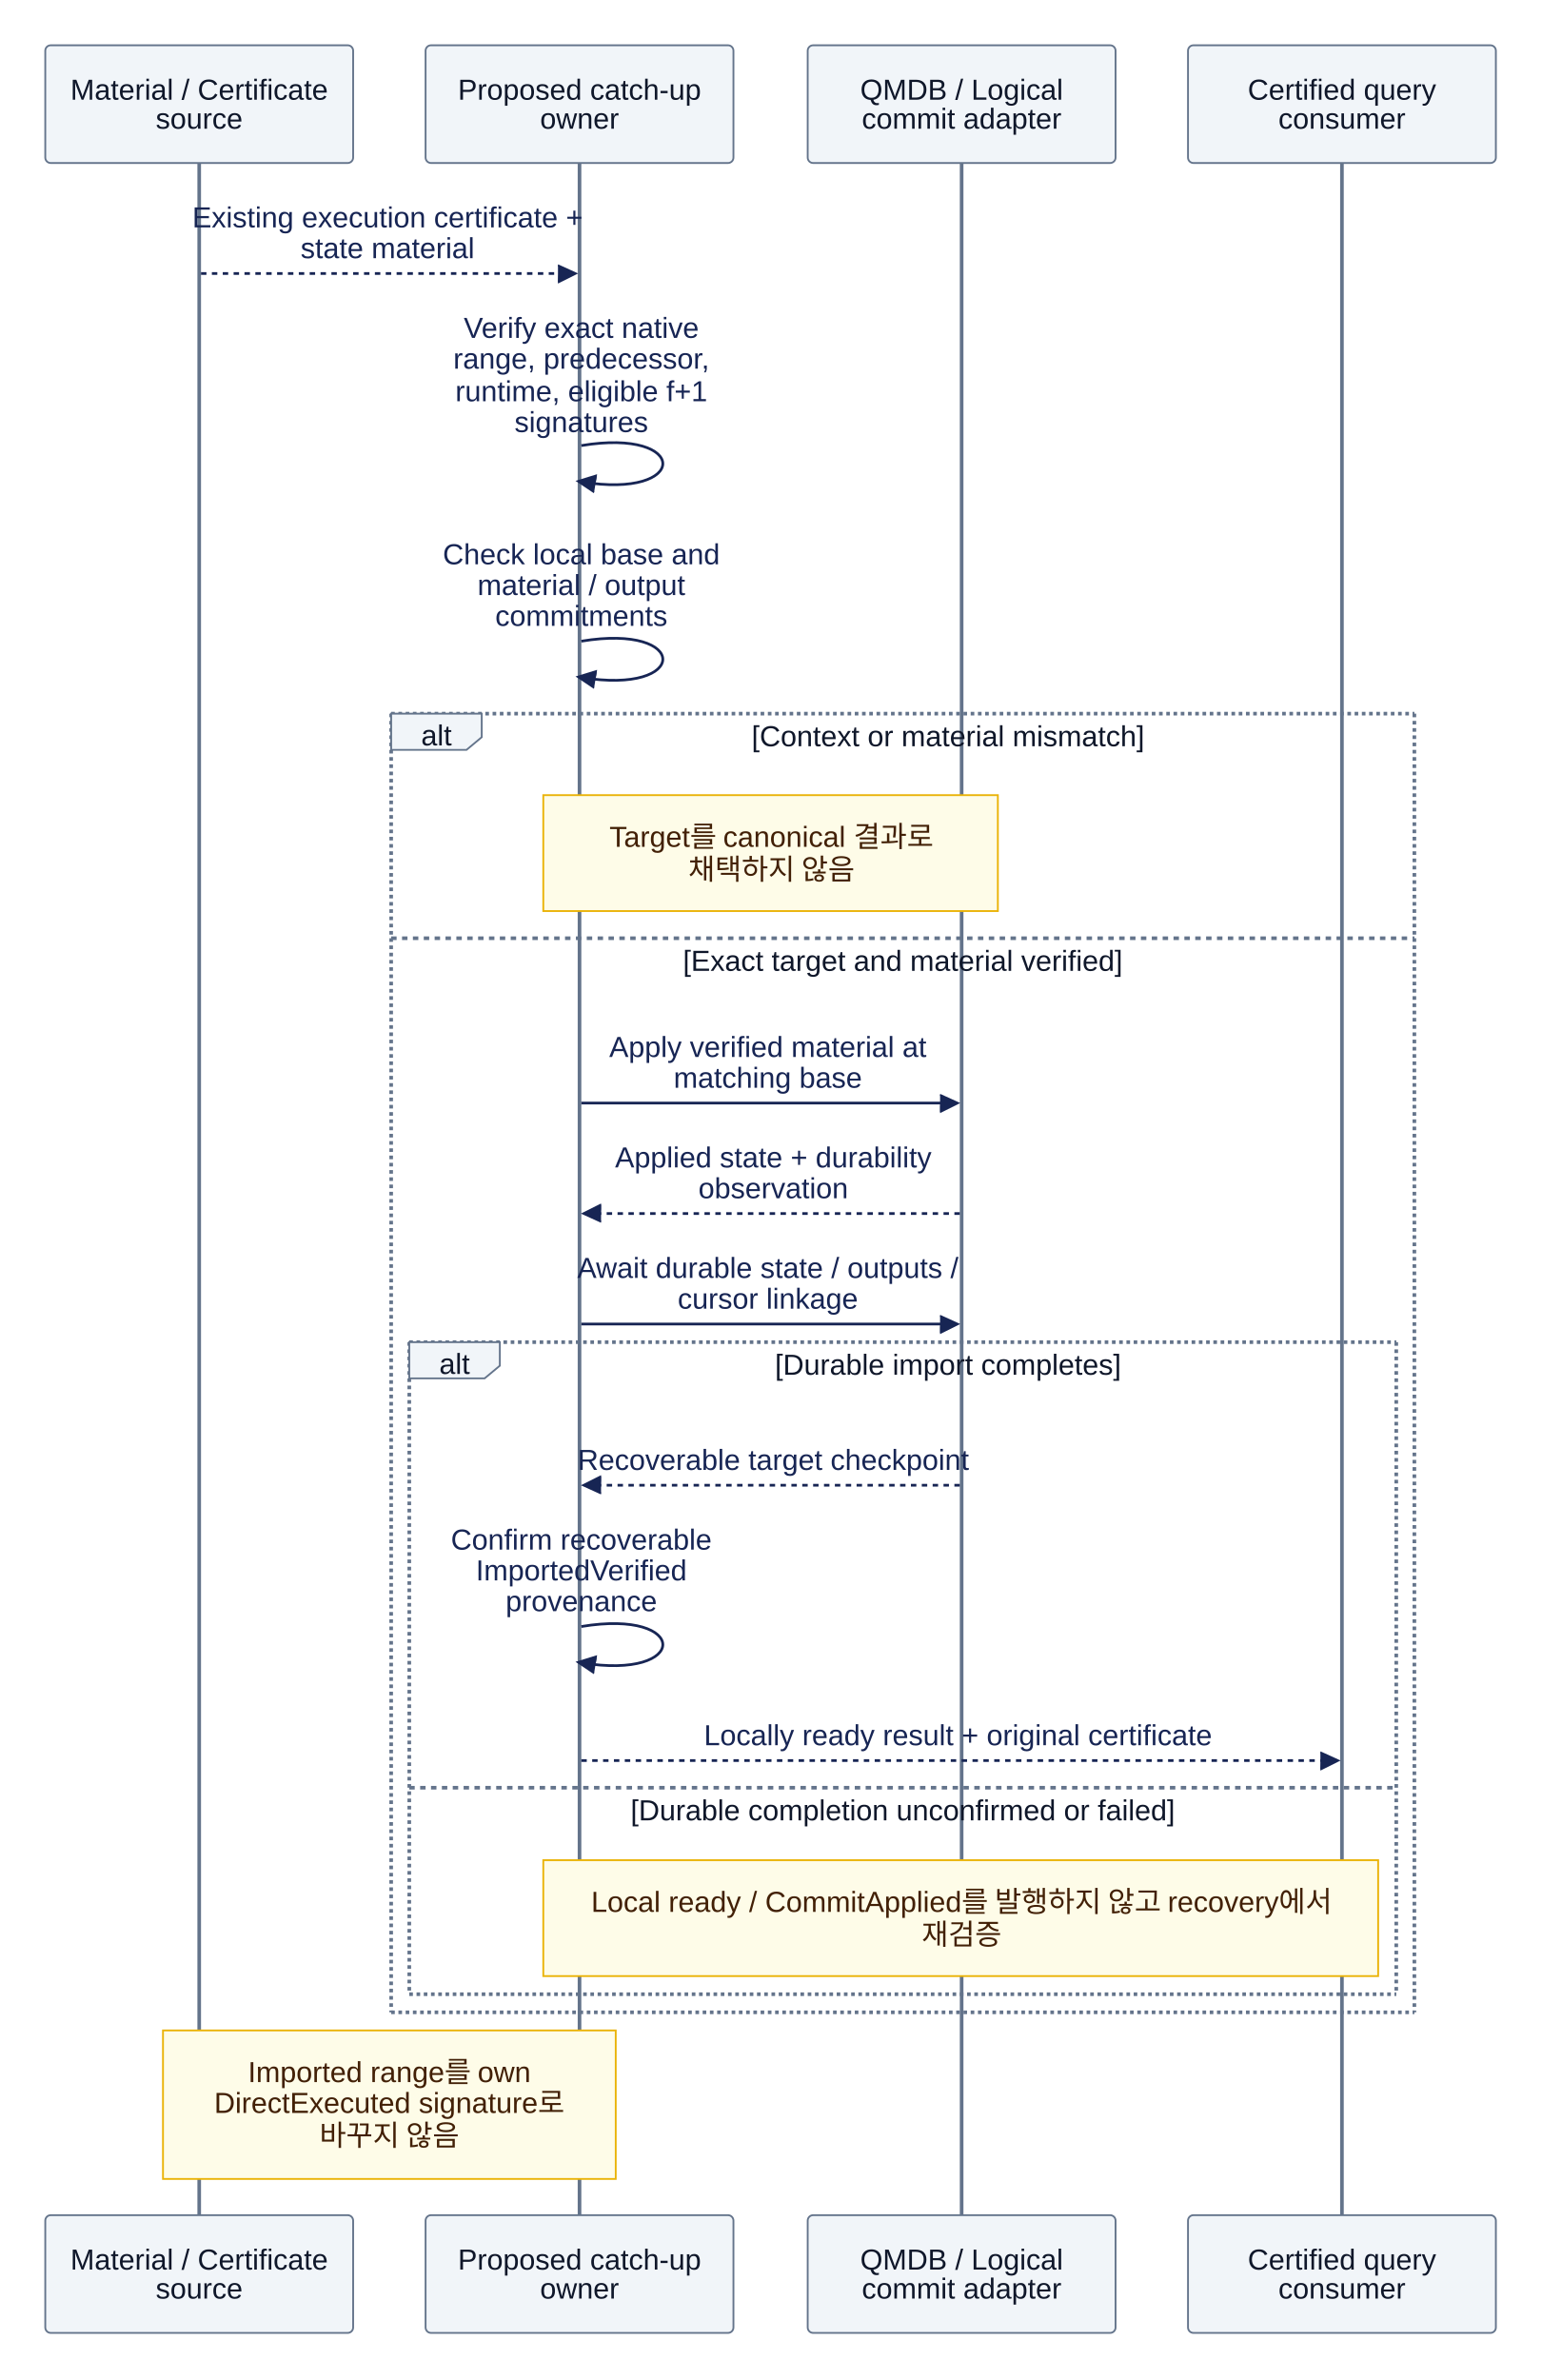
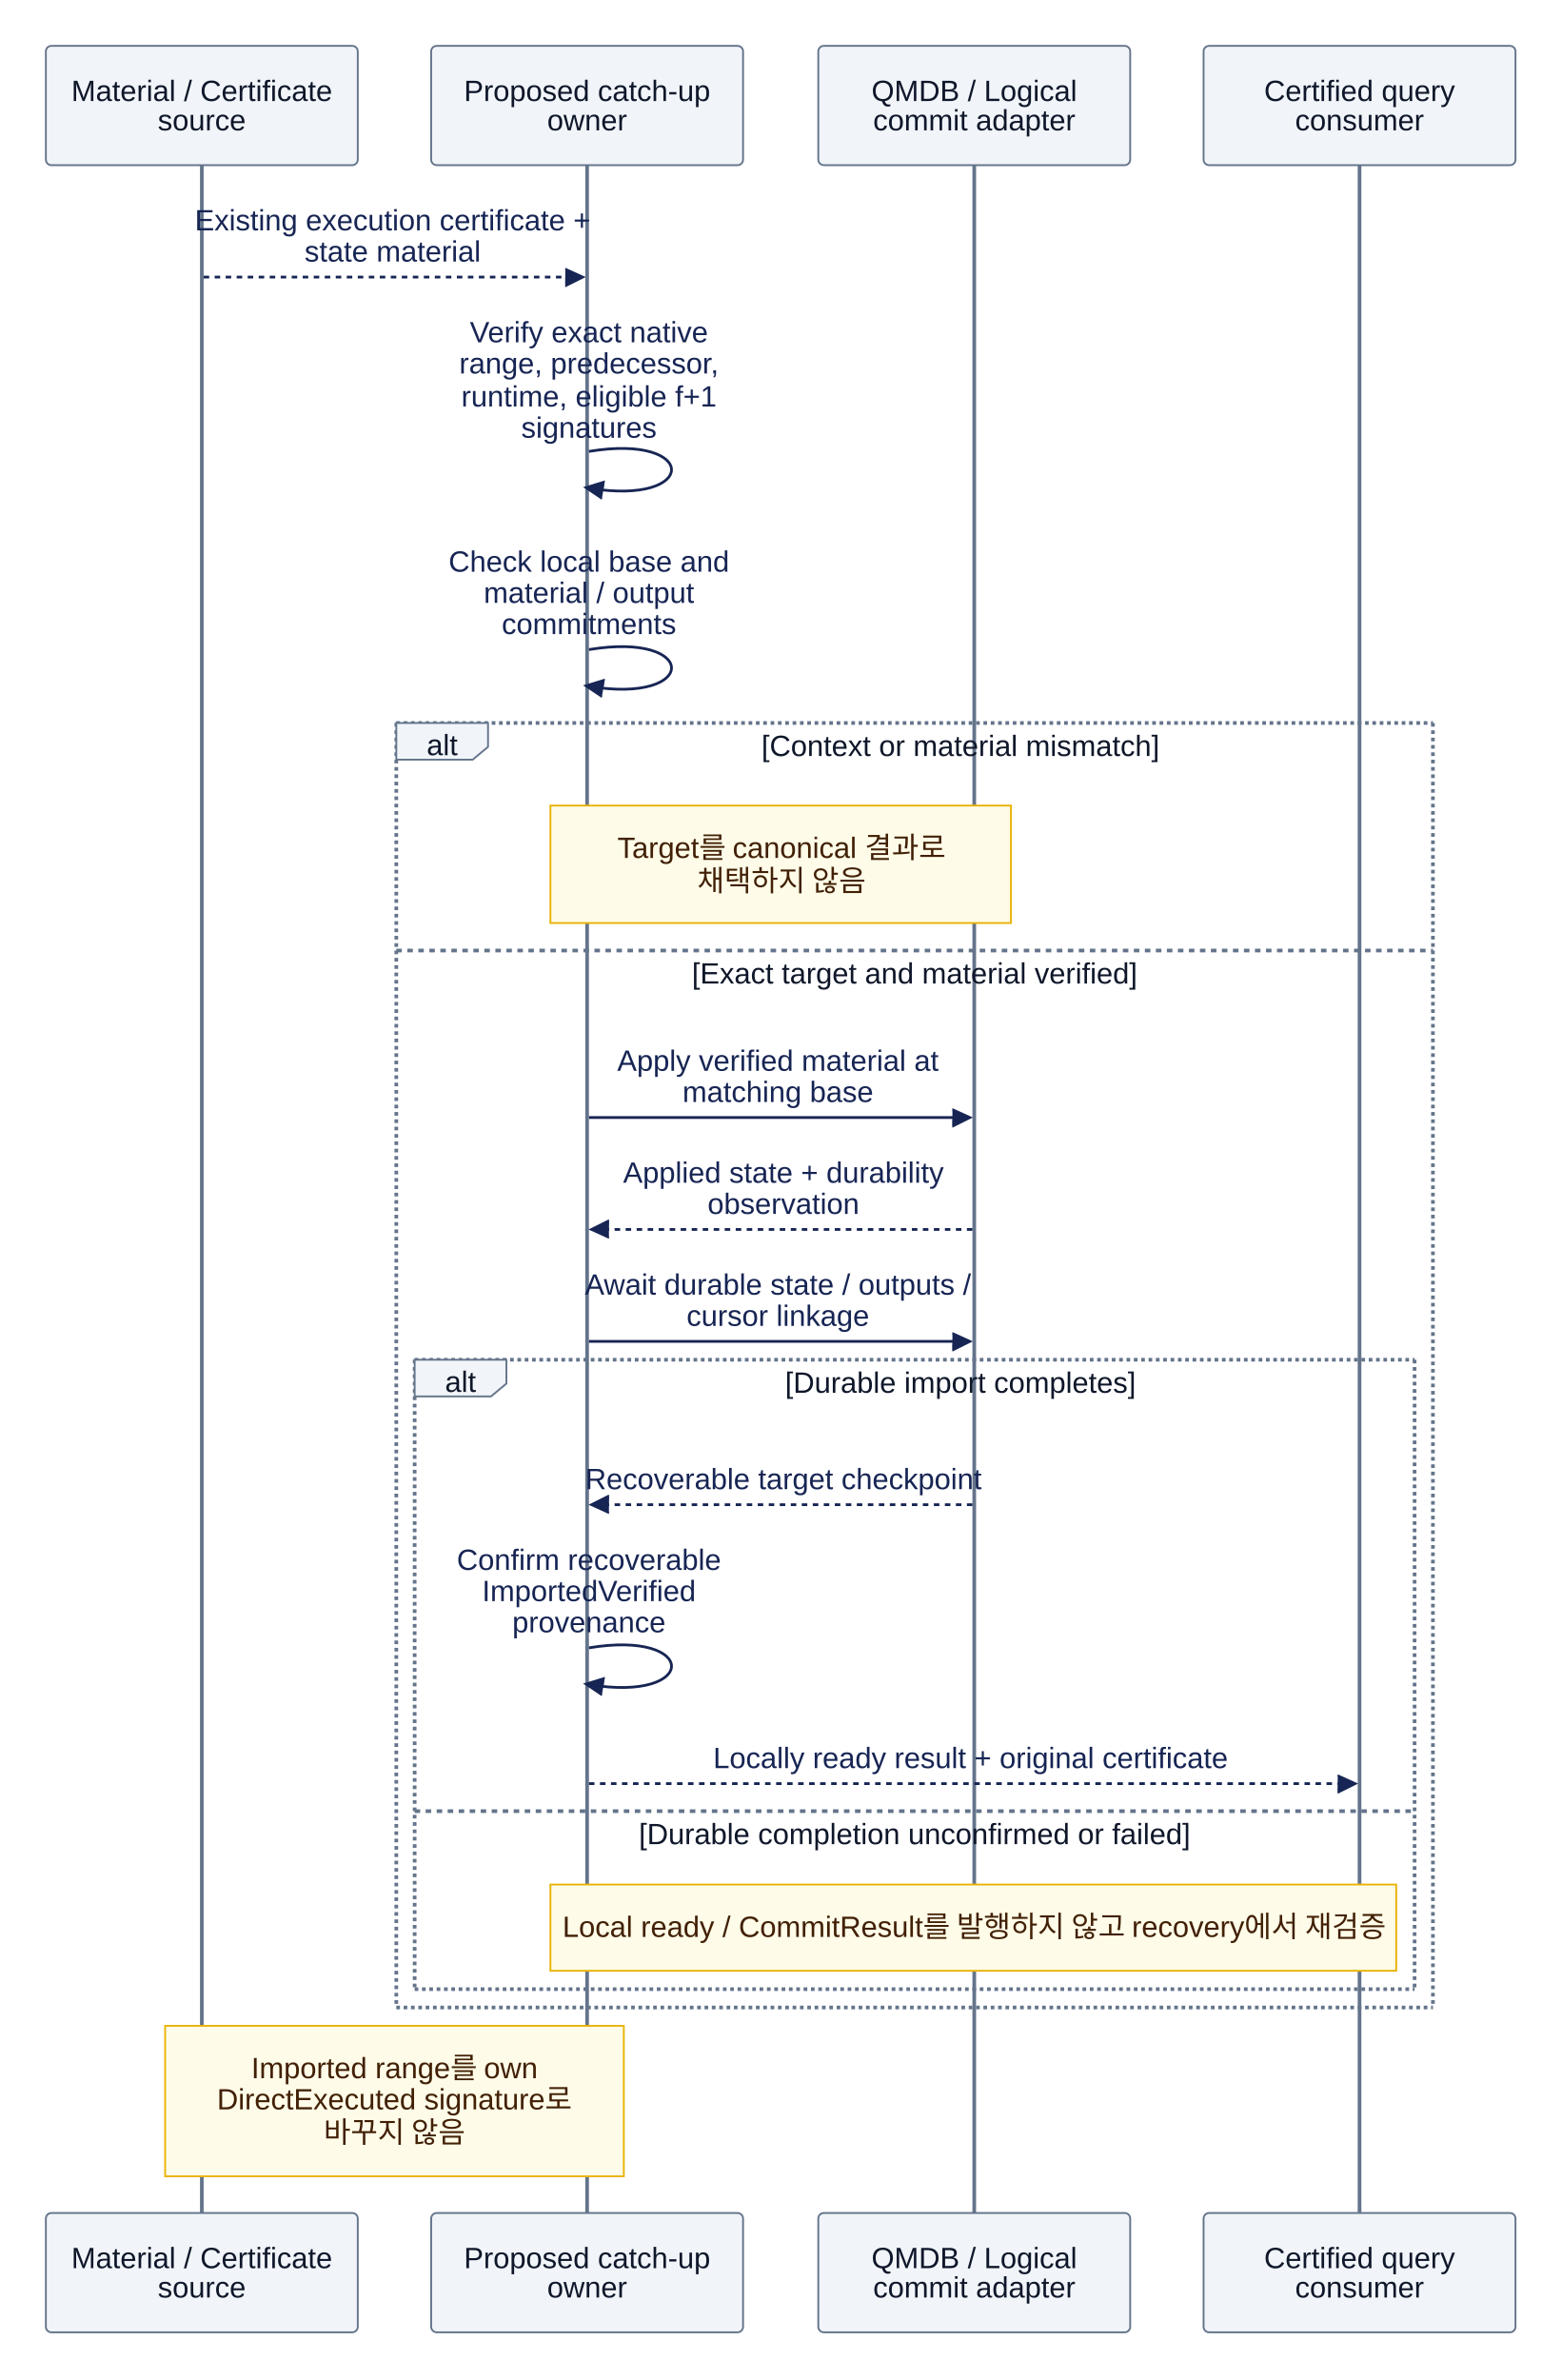
- <svg xmlns="http://www.w3.org/2000/svg" id="diagram-14" width="851" height="1314" viewBox="-25 -25 851 1314" role="graphics-document document" aria-roledescription="sequence">
-   <g>
-     <rect x="631" y="1198" fill="#eaeaea" stroke="#666" width="170" height="65" name="V" rx="3" ry="3" class="actor actor-bottom" />
-     <text x="716" y="1230.5" dominant-baseline="central" alignment-baseline="central" class="actor actor-box" style="text-anchor: middle; font-size: 16px; font-weight: 400; font-family: Arial, &quot;Apple SD Gothic Neo&quot;, sans-serif;">
+ <svg xmlns="http://www.w3.org/2000/svg" id="diagram-14" width="851" height="1297" viewBox="-25 -25 851 1297" role="graphics-document document" aria-roledescription="sequence">
+   <g>
+     <rect x="631" y="1181" fill="#eaeaea" stroke="#666" width="170" height="65" name="V" rx="3" ry="3" class="actor actor-bottom" />
+     <text x="716" y="1213.5" dominant-baseline="central" alignment-baseline="central" class="actor actor-box" style="text-anchor: middle; font-size: 16px; font-weight: 400; font-family: Arial, &quot;Apple SD Gothic Neo&quot;, sans-serif;">
      <tspan x="716" dy="-8">Certified query</tspan>
    </text>
-     <text x="716" y="1230.5" dominant-baseline="central" alignment-baseline="central" class="actor actor-box" style="text-anchor: middle; font-size: 16px; font-weight: 400; font-family: Arial, &quot;Apple SD Gothic Neo&quot;, sans-serif;">
+     <text x="716" y="1213.5" dominant-baseline="central" alignment-baseline="central" class="actor actor-box" style="text-anchor: middle; font-size: 16px; font-weight: 400; font-family: Arial, &quot;Apple SD Gothic Neo&quot;, sans-serif;">
      <tspan x="716" dy="8">consumer</tspan>
    </text>
  </g>
  <g>
-     <rect x="421" y="1198" fill="#eaeaea" stroke="#666" width="170" height="65" name="Q" rx="3" ry="3" class="actor actor-bottom" />
-     <text x="506" y="1230.5" dominant-baseline="central" alignment-baseline="central" class="actor actor-box" style="text-anchor: middle; font-size: 16px; font-weight: 400; font-family: Arial, &quot;Apple SD Gothic Neo&quot;, sans-serif;">
+     <rect x="421" y="1181" fill="#eaeaea" stroke="#666" width="170" height="65" name="Q" rx="3" ry="3" class="actor actor-bottom" />
+     <text x="506" y="1213.5" dominant-baseline="central" alignment-baseline="central" class="actor actor-box" style="text-anchor: middle; font-size: 16px; font-weight: 400; font-family: Arial, &quot;Apple SD Gothic Neo&quot;, sans-serif;">
      <tspan x="506" dy="-8">QMDB / Logical</tspan>
    </text>
-     <text x="506" y="1230.5" dominant-baseline="central" alignment-baseline="central" class="actor actor-box" style="text-anchor: middle; font-size: 16px; font-weight: 400; font-family: Arial, &quot;Apple SD Gothic Neo&quot;, sans-serif;">
+     <text x="506" y="1213.5" dominant-baseline="central" alignment-baseline="central" class="actor actor-box" style="text-anchor: middle; font-size: 16px; font-weight: 400; font-family: Arial, &quot;Apple SD Gothic Neo&quot;, sans-serif;">
      <tspan x="506" dy="8">commit adapter</tspan>
    </text>
  </g>
  <g>
-     <rect x="210" y="1198" fill="#eaeaea" stroke="#666" width="170" height="65" name="C" rx="3" ry="3" class="actor actor-bottom" />
-     <text x="295" y="1230.5" dominant-baseline="central" alignment-baseline="central" class="actor actor-box" style="text-anchor: middle; font-size: 16px; font-weight: 400; font-family: Arial, &quot;Apple SD Gothic Neo&quot;, sans-serif;">
+     <rect x="210" y="1181" fill="#eaeaea" stroke="#666" width="170" height="65" name="C" rx="3" ry="3" class="actor actor-bottom" />
+     <text x="295" y="1213.5" dominant-baseline="central" alignment-baseline="central" class="actor actor-box" style="text-anchor: middle; font-size: 16px; font-weight: 400; font-family: Arial, &quot;Apple SD Gothic Neo&quot;, sans-serif;">
      <tspan x="295" dy="-8">Proposed catch-up</tspan>
    </text>
-     <text x="295" y="1230.5" dominant-baseline="central" alignment-baseline="central" class="actor actor-box" style="text-anchor: middle; font-size: 16px; font-weight: 400; font-family: Arial, &quot;Apple SD Gothic Neo&quot;, sans-serif;">
+     <text x="295" y="1213.5" dominant-baseline="central" alignment-baseline="central" class="actor actor-box" style="text-anchor: middle; font-size: 16px; font-weight: 400; font-family: Arial, &quot;Apple SD Gothic Neo&quot;, sans-serif;">
      <tspan x="295" dy="8">owner</tspan>
    </text>
  </g>
  <g>
-     <rect x="0" y="1198" fill="#eaeaea" stroke="#666" width="170" height="65" name="P" rx="3" ry="3" class="actor actor-bottom" />
-     <text x="85" y="1230.5" dominant-baseline="central" alignment-baseline="central" class="actor actor-box" style="text-anchor: middle; font-size: 16px; font-weight: 400; font-family: Arial, &quot;Apple SD Gothic Neo&quot;, sans-serif;">
+     <rect x="0" y="1181" fill="#eaeaea" stroke="#666" width="170" height="65" name="P" rx="3" ry="3" class="actor actor-bottom" />
+     <text x="85" y="1213.5" dominant-baseline="central" alignment-baseline="central" class="actor actor-box" style="text-anchor: middle; font-size: 16px; font-weight: 400; font-family: Arial, &quot;Apple SD Gothic Neo&quot;, sans-serif;">
      <tspan x="85" dy="-8">Material / Certificate</tspan>
    </text>
-     <text x="85" y="1230.5" dominant-baseline="central" alignment-baseline="central" class="actor actor-box" style="text-anchor: middle; font-size: 16px; font-weight: 400; font-family: Arial, &quot;Apple SD Gothic Neo&quot;, sans-serif;">
+     <text x="85" y="1213.5" dominant-baseline="central" alignment-baseline="central" class="actor actor-box" style="text-anchor: middle; font-size: 16px; font-weight: 400; font-family: Arial, &quot;Apple SD Gothic Neo&quot;, sans-serif;">
      <tspan x="85" dy="8">source</tspan>
    </text>
  </g>
  <g>
-     <line id="actor63" x1="716" y1="65" x2="716" y2="1198" class="actor-line 200" stroke-width="0.5px" stroke="#999" name="V" />
+     <line id="actor63" x1="716" y1="65" x2="716" y2="1181" class="actor-line 200" stroke-width="0.5px" stroke="#999" name="V" />
    <g id="root-63">
      <rect x="631" y="0" fill="#eaeaea" stroke="#666" width="170" height="65" name="V" rx="3" ry="3" class="actor actor-top" />
      <text x="716" y="32.5" dominant-baseline="central" alignment-baseline="central" class="actor actor-box" style="text-anchor: middle; font-size: 16px; font-weight: 400; font-family: Arial, &quot;Apple SD Gothic Neo&quot;, sans-serif;">
        <tspan x="716" dy="-8">Certified query</tspan>
      </text>
      <text x="716" y="32.5" dominant-baseline="central" alignment-baseline="central" class="actor actor-box" style="text-anchor: middle; font-size: 16px; font-weight: 400; font-family: Arial, &quot;Apple SD Gothic Neo&quot;, sans-serif;">
        <tspan x="716" dy="8">consumer</tspan>
      </text>
    </g>
  </g>
  <g>
-     <line id="actor62" x1="506" y1="65" x2="506" y2="1198" class="actor-line 200" stroke-width="0.5px" stroke="#999" name="Q" />
+     <line id="actor62" x1="506" y1="65" x2="506" y2="1181" class="actor-line 200" stroke-width="0.5px" stroke="#999" name="Q" />
    <g id="root-62">
      <rect x="421" y="0" fill="#eaeaea" stroke="#666" width="170" height="65" name="Q" rx="3" ry="3" class="actor actor-top" />
      <text x="506" y="32.5" dominant-baseline="central" alignment-baseline="central" class="actor actor-box" style="text-anchor: middle; font-size: 16px; font-weight: 400; font-family: Arial, &quot;Apple SD Gothic Neo&quot;, sans-serif;">
        <tspan x="506" dy="-8">QMDB / Logical</tspan>
      </text>
      <text x="506" y="32.5" dominant-baseline="central" alignment-baseline="central" class="actor actor-box" style="text-anchor: middle; font-size: 16px; font-weight: 400; font-family: Arial, &quot;Apple SD Gothic Neo&quot;, sans-serif;">
        <tspan x="506" dy="8">commit adapter</tspan>
      </text>
    </g>
  </g>
  <g>
-     <line id="actor61" x1="295" y1="65" x2="295" y2="1198" class="actor-line 200" stroke-width="0.5px" stroke="#999" name="C" />
+     <line id="actor61" x1="295" y1="65" x2="295" y2="1181" class="actor-line 200" stroke-width="0.5px" stroke="#999" name="C" />
    <g id="root-61">
      <rect x="210" y="0" fill="#eaeaea" stroke="#666" width="170" height="65" name="C" rx="3" ry="3" class="actor actor-top" />
      <text x="295" y="32.5" dominant-baseline="central" alignment-baseline="central" class="actor actor-box" style="text-anchor: middle; font-size: 16px; font-weight: 400; font-family: Arial, &quot;Apple SD Gothic Neo&quot;, sans-serif;">
        <tspan x="295" dy="-8">Proposed catch-up</tspan>
      </text>
      <text x="295" y="32.5" dominant-baseline="central" alignment-baseline="central" class="actor actor-box" style="text-anchor: middle; font-size: 16px; font-weight: 400; font-family: Arial, &quot;Apple SD Gothic Neo&quot;, sans-serif;">
        <tspan x="295" dy="8">owner</tspan>
      </text>
    </g>
  </g>
  <g>
-     <line id="actor60" x1="85" y1="65" x2="85" y2="1198" class="actor-line 200" stroke-width="0.5px" stroke="#999" name="P" />
+     <line id="actor60" x1="85" y1="65" x2="85" y2="1181" class="actor-line 200" stroke-width="0.5px" stroke="#999" name="P" />
    <g id="root-60">
      <rect x="0" y="0" fill="#eaeaea" stroke="#666" width="170" height="65" name="P" rx="3" ry="3" class="actor actor-top" />
      <text x="85" y="32.5" dominant-baseline="central" alignment-baseline="central" class="actor actor-box" style="text-anchor: middle; font-size: 16px; font-weight: 400; font-family: Arial, &quot;Apple SD Gothic Neo&quot;, sans-serif;">
        <tspan x="85" dy="-8">Material / Certificate</tspan>
      </text>
      <text x="85" y="32.5" dominant-baseline="central" alignment-baseline="central" class="actor actor-box" style="text-anchor: middle; font-size: 16px; font-weight: 400; font-family: Arial, &quot;Apple SD Gothic Neo&quot;, sans-serif;">
        <tspan x="85" dy="8">source</tspan>
      </text>
    </g>
  </g>
  <style>#diagram-14{font-family:Arial,Apple SD Gothic Neo,sans-serif;font-size:16px;fill:#172554;}@keyframes edge-animation-frame{from{stroke-dashoffset:0;}}@keyframes dash{to{stroke-dashoffset:0;}}#diagram-14 .edge-animation-slow{stroke-dasharray:9,5!important;stroke-dashoffset:900;animation:dash 50s linear infinite;stroke-linecap:round;}#diagram-14 .edge-animation-fast{stroke-dasharray:9,5!important;stroke-dashoffset:900;animation:dash 20s linear infinite;stroke-linecap:round;}#diagram-14 .error-icon{fill:hsl(45.882, 100%, 100%);}#diagram-14 .error-text{fill:#000000;stroke:#000000;}#diagram-14 .edge-thickness-normal{stroke-width:1px;}#diagram-14 .edge-thickness-thick{stroke-width:3.5px;}#diagram-14 .edge-pattern-solid{stroke-dasharray:0;}#diagram-14 .edge-thickness-invisible{stroke-width:0;fill:none;}#diagram-14 .edge-pattern-dashed{stroke-dasharray:3;}#diagram-14 .edge-pattern-dotted{stroke-dasharray:2;}#diagram-14 .marker{fill:#475569;stroke:#475569;}#diagram-14 .marker.cross{stroke:#475569;}#diagram-14 svg{font-family:Arial,Apple SD Gothic Neo,sans-serif;font-size:16px;}#diagram-14 p{margin:0;}#diagram-14 .actor{stroke:#64748b;fill:#f1f5f9;}#diagram-14 text.actor&gt;tspan{fill:#0f172a;stroke:none;}#diagram-14 .actor-line{stroke:#64748b;}#diagram-14 .innerArc{stroke-width:1.5;stroke-dasharray:none;}#diagram-14 .messageLine0{stroke-width:1.5;stroke-dasharray:none;stroke:#172554;}#diagram-14 .messageLine1{stroke-width:1.5;stroke-dasharray:2,2;stroke:#172554;}#diagram-14 #arrowhead path{fill:#172554;stroke:#172554;}#diagram-14 .sequenceNumber{fill:#b8aa96;}#diagram-14 #sequencenumber{fill:#172554;}#diagram-14 #crosshead path{fill:#172554;stroke:#172554;}#diagram-14 .messageText{fill:#172554;stroke:none;}#diagram-14 .labelBox{stroke:#64748b;fill:#f1f5f9;}#diagram-14 .labelText,#diagram-14 .labelText&gt;tspan{fill:#0f172a;stroke:none;}#diagram-14 .loopText,#diagram-14 .loopText&gt;tspan{fill:#0f172a;stroke:none;}#diagram-14 .loopLine{stroke-width:2px;stroke-dasharray:2,2;stroke:#64748b;fill:#64748b;}#diagram-14 .note{stroke:#eab308;fill:#fefce8;}#diagram-14 .noteText,#diagram-14 .noteText&gt;tspan{fill:#422006;stroke:none;}#diagram-14 .activation0{fill:hsl(105.882, 100%, 96.667%);stroke:hsl(105.882, 100%, 86.667%);}#diagram-14 .activation1{fill:hsl(105.882, 100%, 96.667%);stroke:hsl(105.882, 100%, 86.667%);}#diagram-14 .activation2{fill:hsl(105.882, 100%, 96.667%);stroke:hsl(105.882, 100%, 86.667%);}#diagram-14 .actorPopupMenu{position:absolute;}#diagram-14 .actorPopupMenuPanel{position:absolute;fill:#f1f5f9;box-shadow:0px 8px 16px 0px rgba(0,0,0,0.2);filter:drop-shadow(3px 5px 2px rgb(0 0 0 / 0.4));}#diagram-14 .actor-man line{stroke:#64748b;fill:#f1f5f9;}#diagram-14 .actor-man circle,#diagram-14 line{stroke:#64748b;fill:#f1f5f9;stroke-width:2px;}#diagram-14 :root{--mermaid-font-family:Arial,Apple SD Gothic Neo,sans-serif;}</style>
  <g />
  <defs>
    <symbol id="computer" width="24" height="24">
      <path transform="scale(.5)" d="M2 2v13h20v-13h-20zm18 11h-16v-9h16v9zm-10.228 6l.466-1h3.524l.467 1h-4.457zm14.228 3h-24l2-6h2.104l-1.33 4h18.45l-1.297-4h2.073l2 6zm-5-10h-14v-7h14v7z" />
    </symbol>
  </defs>
  <defs>
    <symbol id="database" fill-rule="evenodd" clip-rule="evenodd">
      <path transform="scale(.5)" d="M12.258.001l.256.004.255.005.253.008.251.01.249.012.247.015.246.016.242.019.241.02.239.023.236.024.233.027.231.028.229.031.225.032.223.034.22.036.217.038.214.04.211.041.208.043.205.045.201.046.198.048.194.05.191.051.187.053.183.054.18.056.175.057.172.059.168.06.163.061.16.063.155.064.15.066.074.033.073.033.071.034.07.034.069.035.068.035.067.035.066.035.064.036.064.036.062.036.06.036.06.037.058.037.058.037.055.038.055.038.053.038.052.038.051.039.05.039.048.039.047.039.045.04.044.04.043.04.041.04.04.041.039.041.037.041.036.041.034.041.033.042.032.042.03.042.029.042.027.042.026.043.024.043.023.043.021.043.02.043.018.044.017.043.015.044.013.044.012.044.011.045.009.044.007.045.006.045.004.045.002.045.001.045v17l-.001.045-.002.045-.004.045-.006.045-.007.045-.009.044-.011.045-.012.044-.013.044-.015.044-.017.043-.018.044-.02.043-.021.043-.023.043-.024.043-.026.043-.027.042-.029.042-.03.042-.032.042-.033.042-.034.041-.036.041-.037.041-.039.041-.04.041-.041.04-.043.04-.044.04-.045.04-.047.039-.048.039-.05.039-.051.039-.052.038-.053.038-.055.038-.055.038-.058.037-.058.037-.06.037-.06.036-.062.036-.064.036-.064.036-.066.035-.067.035-.068.035-.069.035-.07.034-.071.034-.073.033-.074.033-.15.066-.155.064-.16.063-.163.061-.168.06-.172.059-.175.057-.18.056-.183.054-.187.053-.191.051-.194.05-.198.048-.201.046-.205.045-.208.043-.211.041-.214.04-.217.038-.22.036-.223.034-.225.032-.229.031-.231.028-.233.027-.236.024-.239.023-.241.02-.242.019-.246.016-.247.015-.249.012-.251.01-.253.008-.255.005-.256.004-.258.001-.258-.001-.256-.004-.255-.005-.253-.008-.251-.01-.249-.012-.247-.015-.245-.016-.243-.019-.241-.02-.238-.023-.236-.024-.234-.027-.231-.028-.228-.031-.226-.032-.223-.034-.22-.036-.217-.038-.214-.04-.211-.041-.208-.043-.204-.045-.201-.046-.198-.048-.195-.05-.19-.051-.187-.053-.184-.054-.179-.056-.176-.057-.172-.059-.167-.06-.164-.061-.159-.063-.155-.064-.151-.066-.074-.033-.072-.033-.072-.034-.07-.034-.069-.035-.068-.035-.067-.035-.066-.035-.064-.036-.063-.036-.062-.036-.061-.036-.06-.037-.058-.037-.057-.037-.056-.038-.055-.038-.053-.038-.052-.038-.051-.039-.049-.039-.049-.039-.046-.039-.046-.04-.044-.04-.043-.04-.041-.04-.04-.041-.039-.041-.037-.041-.036-.041-.034-.041-.033-.042-.032-.042-.03-.042-.029-.042-.027-.042-.026-.043-.024-.043-.023-.043-.021-.043-.02-.043-.018-.044-.017-.043-.015-.044-.013-.044-.012-.044-.011-.045-.009-.044-.007-.045-.006-.045-.004-.045-.002-.045-.001-.045v-17l.001-.045.002-.045.004-.045.006-.045.007-.045.009-.044.011-.045.012-.044.013-.044.015-.044.017-.043.018-.044.02-.043.021-.043.023-.043.024-.043.026-.043.027-.042.029-.042.03-.042.032-.042.033-.042.034-.041.036-.041.037-.041.039-.041.04-.041.041-.04.043-.04.044-.04.046-.04.046-.039.049-.039.049-.039.051-.039.052-.038.053-.038.055-.038.056-.038.057-.037.058-.037.06-.037.061-.036.062-.036.063-.036.064-.036.066-.035.067-.035.068-.035.069-.035.07-.034.072-.034.072-.033.074-.033.151-.066.155-.064.159-.063.164-.061.167-.06.172-.059.176-.057.179-.056.184-.054.187-.053.19-.051.195-.05.198-.048.201-.046.204-.045.208-.043.211-.041.214-.04.217-.038.22-.036.223-.034.226-.032.228-.031.231-.028.234-.027.236-.024.238-.023.241-.02.243-.019.245-.016.247-.015.249-.012.251-.01.253-.008.255-.005.256-.004.258-.001.258.001zm-9.258 20.499v.01l.001.021.003.021.004.022.005.021.006.022.007.022.009.023.01.022.011.023.012.023.013.023.015.023.016.024.017.023.018.024.019.024.021.024.022.025.023.024.024.025.052.049.056.05.061.051.066.051.07.051.075.051.079.052.084.052.088.052.092.052.097.052.102.051.105.052.11.052.114.051.119.051.123.051.127.05.131.05.135.05.139.048.144.049.147.047.152.047.155.047.16.045.163.045.167.043.171.043.176.041.178.041.183.039.187.039.19.037.194.035.197.035.202.033.204.031.209.03.212.029.216.027.219.025.222.024.226.021.23.02.233.018.236.016.24.015.243.012.246.01.249.008.253.005.256.004.259.001.26-.001.257-.004.254-.005.25-.008.247-.011.244-.012.241-.014.237-.016.233-.018.231-.021.226-.021.224-.024.22-.026.216-.027.212-.028.21-.031.205-.031.202-.034.198-.034.194-.036.191-.037.187-.039.183-.04.179-.04.175-.042.172-.043.168-.044.163-.045.16-.046.155-.046.152-.047.148-.048.143-.049.139-.049.136-.05.131-.05.126-.05.123-.051.118-.052.114-.051.11-.052.106-.052.101-.052.096-.052.092-.052.088-.053.083-.051.079-.052.074-.052.07-.051.065-.051.06-.051.056-.05.051-.05.023-.024.023-.025.021-.024.02-.024.019-.024.018-.024.017-.024.015-.023.014-.024.013-.023.012-.023.01-.023.01-.022.008-.022.006-.022.006-.022.004-.022.004-.021.001-.021.001-.021v-4.127l-.077.055-.08.053-.083.054-.085.053-.087.052-.09.052-.093.051-.095.05-.097.05-.1.049-.102.049-.105.048-.106.047-.109.047-.111.046-.114.045-.115.045-.118.044-.12.043-.122.042-.124.042-.126.041-.128.04-.13.04-.132.038-.134.038-.135.037-.138.037-.139.035-.142.035-.143.034-.144.033-.147.032-.148.031-.15.03-.151.03-.153.029-.154.027-.156.027-.158.026-.159.025-.161.024-.162.023-.163.022-.165.021-.166.02-.167.019-.169.018-.169.017-.171.016-.173.015-.173.014-.175.013-.175.012-.177.011-.178.01-.179.008-.179.008-.181.006-.182.005-.182.004-.184.003-.184.002h-.37l-.184-.002-.184-.003-.182-.004-.182-.005-.181-.006-.179-.008-.179-.008-.178-.01-.176-.011-.176-.012-.175-.013-.173-.014-.172-.015-.171-.016-.17-.017-.169-.018-.167-.019-.166-.02-.165-.021-.163-.022-.162-.023-.161-.024-.159-.025-.157-.026-.156-.027-.155-.027-.153-.029-.151-.03-.15-.03-.148-.031-.146-.032-.145-.033-.143-.034-.141-.035-.14-.035-.137-.037-.136-.037-.134-.038-.132-.038-.13-.04-.128-.04-.126-.041-.124-.042-.122-.042-.12-.044-.117-.043-.116-.045-.113-.045-.112-.046-.109-.047-.106-.047-.105-.048-.102-.049-.1-.049-.097-.05-.095-.05-.093-.052-.09-.051-.087-.052-.085-.053-.083-.054-.08-.054-.077-.054v4.127zm0-5.654v.011l.001.021.003.021.004.021.005.022.006.022.007.022.009.022.01.022.011.023.012.023.013.023.015.024.016.023.017.024.018.024.019.024.021.024.022.024.023.025.024.024.052.05.056.05.061.05.066.051.07.051.075.052.079.051.084.052.088.052.092.052.097.052.102.052.105.052.11.051.114.051.119.052.123.05.127.051.131.05.135.049.139.049.144.048.147.048.152.047.155.046.16.045.163.045.167.044.171.042.176.042.178.04.183.04.187.038.19.037.194.036.197.034.202.033.204.032.209.03.212.028.216.027.219.025.222.024.226.022.23.02.233.018.236.016.24.014.243.012.246.01.249.008.253.006.256.003.259.001.26-.001.257-.003.254-.006.25-.008.247-.01.244-.012.241-.015.237-.016.233-.018.231-.02.226-.022.224-.024.22-.025.216-.027.212-.029.21-.03.205-.032.202-.033.198-.035.194-.036.191-.037.187-.039.183-.039.179-.041.175-.042.172-.043.168-.044.163-.045.16-.045.155-.047.152-.047.148-.048.143-.048.139-.05.136-.049.131-.05.126-.051.123-.051.118-.051.114-.052.11-.052.106-.052.101-.052.096-.052.092-.052.088-.052.083-.052.079-.052.074-.051.07-.052.065-.051.06-.05.056-.051.051-.049.023-.025.023-.024.021-.025.02-.024.019-.024.018-.024.017-.024.015-.023.014-.023.013-.024.012-.022.01-.023.01-.023.008-.022.006-.022.006-.022.004-.021.004-.022.001-.021.001-.021v-4.139l-.077.054-.08.054-.083.054-.085.052-.087.053-.09.051-.093.051-.095.051-.097.05-.1.049-.102.049-.105.048-.106.047-.109.047-.111.046-.114.045-.115.044-.118.044-.12.044-.122.042-.124.042-.126.041-.128.04-.13.039-.132.039-.134.038-.135.037-.138.036-.139.036-.142.035-.143.033-.144.033-.147.033-.148.031-.15.03-.151.03-.153.028-.154.028-.156.027-.158.026-.159.025-.161.024-.162.023-.163.022-.165.021-.166.02-.167.019-.169.018-.169.017-.171.016-.173.015-.173.014-.175.013-.175.012-.177.011-.178.009-.179.009-.179.007-.181.007-.182.005-.182.004-.184.003-.184.002h-.37l-.184-.002-.184-.003-.182-.004-.182-.005-.181-.007-.179-.007-.179-.009-.178-.009-.176-.011-.176-.012-.175-.013-.173-.014-.172-.015-.171-.016-.17-.017-.169-.018-.167-.019-.166-.02-.165-.021-.163-.022-.162-.023-.161-.024-.159-.025-.157-.026-.156-.027-.155-.028-.153-.028-.151-.03-.15-.03-.148-.031-.146-.033-.145-.033-.143-.033-.141-.035-.14-.036-.137-.036-.136-.037-.134-.038-.132-.039-.13-.039-.128-.04-.126-.041-.124-.042-.122-.043-.12-.043-.117-.044-.116-.044-.113-.046-.112-.046-.109-.046-.106-.047-.105-.048-.102-.049-.1-.049-.097-.05-.095-.051-.093-.051-.09-.051-.087-.053-.085-.052-.083-.054-.08-.054-.077-.054v4.139zm0-5.666v.011l.001.02.003.022.004.021.005.022.006.021.007.022.009.023.01.022.011.023.012.023.013.023.015.023.016.024.017.024.018.023.019.024.021.025.022.024.023.024.024.025.052.05.056.05.061.05.066.051.07.051.075.052.079.051.084.052.088.052.092.052.097.052.102.052.105.051.11.052.114.051.119.051.123.051.127.05.131.05.135.05.139.049.144.048.147.048.152.047.155.046.16.045.163.045.167.043.171.043.176.042.178.04.183.04.187.038.19.037.194.036.197.034.202.033.204.032.209.03.212.028.216.027.219.025.222.024.226.021.23.02.233.018.236.017.24.014.243.012.246.01.249.008.253.006.256.003.259.001.26-.001.257-.003.254-.006.25-.008.247-.01.244-.013.241-.014.237-.016.233-.018.231-.02.226-.022.224-.024.22-.025.216-.027.212-.029.21-.03.205-.032.202-.033.198-.035.194-.036.191-.037.187-.039.183-.039.179-.041.175-.042.172-.043.168-.044.163-.045.16-.045.155-.047.152-.047.148-.048.143-.049.139-.049.136-.049.131-.051.126-.05.123-.051.118-.052.114-.051.11-.052.106-.052.101-.052.096-.052.092-.052.088-.052.083-.052.079-.052.074-.052.07-.051.065-.051.06-.051.056-.05.051-.049.023-.025.023-.025.021-.024.02-.024.019-.024.018-.024.017-.024.015-.023.014-.024.013-.023.012-.023.01-.022.01-.023.008-.022.006-.022.006-.022.004-.022.004-.021.001-.021.001-.021v-4.153l-.077.054-.08.054-.083.053-.085.053-.087.053-.09.051-.093.051-.095.051-.097.05-.1.049-.102.048-.105.048-.106.048-.109.046-.111.046-.114.046-.115.044-.118.044-.12.043-.122.043-.124.042-.126.041-.128.04-.13.039-.132.039-.134.038-.135.037-.138.036-.139.036-.142.034-.143.034-.144.033-.147.032-.148.032-.15.03-.151.03-.153.028-.154.028-.156.027-.158.026-.159.024-.161.024-.162.023-.163.023-.165.021-.166.02-.167.019-.169.018-.169.017-.171.016-.173.015-.173.014-.175.013-.175.012-.177.01-.178.01-.179.009-.179.007-.181.006-.182.006-.182.004-.184.003-.184.001-.185.001-.185-.001-.184-.001-.184-.003-.182-.004-.182-.006-.181-.006-.179-.007-.179-.009-.178-.01-.176-.01-.176-.012-.175-.013-.173-.014-.172-.015-.171-.016-.17-.017-.169-.018-.167-.019-.166-.02-.165-.021-.163-.023-.162-.023-.161-.024-.159-.024-.157-.026-.156-.027-.155-.028-.153-.028-.151-.03-.15-.03-.148-.032-.146-.032-.145-.033-.143-.034-.141-.034-.14-.036-.137-.036-.136-.037-.134-.038-.132-.039-.13-.039-.128-.041-.126-.041-.124-.041-.122-.043-.12-.043-.117-.044-.116-.044-.113-.046-.112-.046-.109-.046-.106-.048-.105-.048-.102-.048-.1-.05-.097-.049-.095-.051-.093-.051-.09-.052-.087-.052-.085-.053-.083-.053-.08-.054-.077-.054v4.153zm8.74-8.179l-.257.004-.254.005-.25.008-.247.011-.244.012-.241.014-.237.016-.233.018-.231.021-.226.022-.224.023-.22.026-.216.027-.212.028-.21.031-.205.032-.202.033-.198.034-.194.036-.191.038-.187.038-.183.04-.179.041-.175.042-.172.043-.168.043-.163.045-.16.046-.155.046-.152.048-.148.048-.143.048-.139.049-.136.05-.131.05-.126.051-.123.051-.118.051-.114.052-.11.052-.106.052-.101.052-.096.052-.092.052-.088.052-.083.052-.079.052-.074.051-.07.052-.065.051-.06.05-.056.05-.051.05-.023.025-.023.024-.021.024-.02.025-.019.024-.018.024-.017.023-.015.024-.014.023-.013.023-.012.023-.01.023-.01.022-.008.022-.006.023-.006.021-.004.022-.004.021-.001.021-.001.021.001.021.001.021.004.021.004.022.006.021.006.023.008.022.01.022.01.023.012.023.013.023.014.023.015.024.017.023.018.024.019.024.02.025.021.024.023.024.023.025.051.05.056.05.06.05.065.051.07.052.074.051.079.052.083.052.088.052.092.052.096.052.101.052.106.052.11.052.114.052.118.051.123.051.126.051.131.05.136.05.139.049.143.048.148.048.152.048.155.046.16.046.163.045.168.043.172.043.175.042.179.041.183.04.187.038.191.038.194.036.198.034.202.033.205.032.21.031.212.028.216.027.22.026.224.023.226.022.231.021.233.018.237.016.241.014.244.012.247.011.25.008.254.005.257.004.26.001.26-.001.257-.004.254-.005.25-.008.247-.011.244-.012.241-.014.237-.016.233-.018.231-.021.226-.022.224-.023.22-.026.216-.027.212-.028.21-.031.205-.032.202-.033.198-.034.194-.036.191-.038.187-.038.183-.04.179-.041.175-.042.172-.043.168-.043.163-.045.16-.046.155-.046.152-.048.148-.048.143-.048.139-.049.136-.05.131-.05.126-.051.123-.051.118-.051.114-.052.11-.052.106-.052.101-.052.096-.052.092-.052.088-.052.083-.052.079-.052.074-.051.07-.052.065-.051.06-.05.056-.05.051-.05.023-.025.023-.024.021-.024.02-.025.019-.024.018-.024.017-.023.015-.024.014-.023.013-.023.012-.023.01-.023.01-.022.008-.022.006-.023.006-.021.004-.022.004-.021.001-.021.001-.021-.001-.021-.001-.021-.004-.021-.004-.022-.006-.021-.006-.023-.008-.022-.01-.022-.01-.023-.012-.023-.013-.023-.014-.023-.015-.024-.017-.023-.018-.024-.019-.024-.02-.025-.021-.024-.023-.024-.023-.025-.051-.05-.056-.05-.06-.05-.065-.051-.07-.052-.074-.051-.079-.052-.083-.052-.088-.052-.092-.052-.096-.052-.101-.052-.106-.052-.11-.052-.114-.052-.118-.051-.123-.051-.126-.051-.131-.05-.136-.05-.139-.049-.143-.048-.148-.048-.152-.048-.155-.046-.16-.046-.163-.045-.168-.043-.172-.043-.175-.042-.179-.041-.183-.04-.187-.038-.191-.038-.194-.036-.198-.034-.202-.033-.205-.032-.21-.031-.212-.028-.216-.027-.22-.026-.224-.023-.226-.022-.231-.021-.233-.018-.237-.016-.241-.014-.244-.012-.247-.011-.25-.008-.254-.005-.257-.004-.26-.001-.26.001z" />
    </symbol>
  </defs>
  <defs>
    <symbol id="clock" width="24" height="24">
      <path transform="scale(.5)" d="M12 2c5.514 0 10 4.486 10 10s-4.486 10-10 10-10-4.486-10-10 4.486-10 10-10zm0-2c-6.627 0-12 5.373-12 12s5.373 12 12 12 12-5.373 12-12-5.373-12-12-12zm5.848 12.459c.202.038.202.333.001.372-1.907.361-6.045 1.111-6.547 1.111-.719 0-1.301-.582-1.301-1.301 0-.512.77-5.447 1.125-7.445.034-.192.312-.181.343.014l.985 6.238 5.394 1.011z" />
    </symbol>
  </defs>
  <defs>
    <marker id="arrowhead" refX="7.9" refY="5" markerUnits="userSpaceOnUse" markerWidth="12" markerHeight="12" orient="auto-start-reverse">
      <path d="M -1 0 L 10 5 L 0 10 z" />
    </marker>
  </defs>
  <defs>
    <marker id="crosshead" markerWidth="15" markerHeight="8" orient="auto" refX="4" refY="4.5">
      <path fill="none" stroke="#000000" stroke-width="1pt" d="M 1,2 L 6,7 M 6,2 L 1,7" style="stroke-dasharray: 0, 0;" />
    </marker>
  </defs>
  <defs>
    <marker id="filled-head" refX="15.5" refY="7" markerWidth="20" markerHeight="28" orient="auto">
      <path d="M 18,7 L9,13 L14,7 L9,1 Z" />
    </marker>
  </defs>
  <defs>
    <marker id="sequencenumber" refX="15" refY="15" markerWidth="60" markerHeight="40" orient="auto">
      <circle cx="15" cy="15" r="6" />
    </marker>
  </defs>
  <g>
    <rect x="275" y="414" fill="#EDF2AE" stroke="#666" width="251" height="64" class="note" />
    <text x="401" y="422" text-anchor="middle" dominant-baseline="middle" alignment-baseline="middle" class="noteText" dy="1em" style="font-family: Arial, &quot;Apple SD Gothic Neo&quot;, sans-serif; font-size: 16px; font-weight: 400;">
      <tspan x="401">Target를 canonical 결과로</tspan>
    </text>
    <text x="401" y="439" text-anchor="middle" dominant-baseline="middle" alignment-baseline="middle" class="noteText" dy="1em" style="font-family: Arial, &quot;Apple SD Gothic Neo&quot;, sans-serif; font-size: 16px; font-weight: 400;">
      <tspan x="401">채택하지 않음</tspan>
    </text>
  </g>
  <g>
-     <rect x="275" y="1002" fill="#EDF2AE" stroke="#666" width="461" height="64" class="note" />
+     <rect x="275" y="1002" fill="#EDF2AE" stroke="#666" width="461" height="47" class="note" />
    <text x="506" y="1010" text-anchor="middle" dominant-baseline="middle" alignment-baseline="middle" class="noteText" dy="1em" style="font-family: Arial, &quot;Apple SD Gothic Neo&quot;, sans-serif; font-size: 16px; font-weight: 400;">
-       <tspan x="506">Local ready / CommitApplied를 발행하지 않고 recovery에서</tspan>
-     </text>
-     <text x="506" y="1027" text-anchor="middle" dominant-baseline="middle" alignment-baseline="middle" class="noteText" dy="1em" style="font-family: Arial, &quot;Apple SD Gothic Neo&quot;, sans-serif; font-size: 16px; font-weight: 400;">
-       <tspan x="506">재검증</tspan>
+       <tspan x="506">Local ready / CommitResult를 발행하지 않고 recovery에서 재검증</tspan>
    </text>
  </g>
  <g>
    <line x1="201" y1="716" x2="746" y2="716" class="loopLine" />
-     <line x1="746" y1="716" x2="746" y2="1076" class="loopLine" />
-     <line x1="201" y1="1076" x2="746" y2="1076" class="loopLine" />
-     <line x1="201" y1="716" x2="201" y2="1076" class="loopLine" />
+     <line x1="746" y1="716" x2="746" y2="1059" class="loopLine" />
+     <line x1="201" y1="1059" x2="746" y2="1059" class="loopLine" />
+     <line x1="201" y1="716" x2="201" y2="1059" class="loopLine" />
    <line x1="201" y1="962" x2="746" y2="962" class="loopLine" style="stroke-dasharray: 3, 3;" />
    <polygon points="201,716 251,716 251,729 242.6,736 201,736" class="labelBox" />
    <text x="226" y="729" text-anchor="middle" dominant-baseline="middle" alignment-baseline="middle" class="labelText" style="font-family: Arial, &quot;Apple SD Gothic Neo&quot;, sans-serif; font-size: 16px; font-weight: 400;">alt</text>
    <text x="498.5" y="734" text-anchor="middle" class="loopText" style="font-family: Arial, &quot;Apple SD Gothic Neo&quot;, sans-serif; font-size: 16px; font-weight: 400;">
      <tspan x="498.5">[Durable import completes]</tspan>
    </text>
    <text x="473.5" y="980" text-anchor="middle" class="loopText" style="font-family: Arial, &quot;Apple SD Gothic Neo&quot;, sans-serif; font-size: 16px; font-weight: 400;">[Durable completion unconfirmed or failed]</text>
  </g>
  <g>
    <line x1="191" y1="369" x2="756" y2="369" class="loopLine" />
-     <line x1="756" y1="369" x2="756" y2="1086" class="loopLine" />
-     <line x1="191" y1="1086" x2="756" y2="1086" class="loopLine" />
-     <line x1="191" y1="369" x2="191" y2="1086" class="loopLine" />
+     <line x1="756" y1="369" x2="756" y2="1069" class="loopLine" />
+     <line x1="191" y1="1069" x2="756" y2="1069" class="loopLine" />
+     <line x1="191" y1="369" x2="191" y2="1069" class="loopLine" />
    <line x1="191" y1="493" x2="756" y2="493" class="loopLine" style="stroke-dasharray: 3, 3;" />
    <polygon points="191,369 241,369 241,382 232.6,389 191,389" class="labelBox" />
    <text x="216" y="382" text-anchor="middle" dominant-baseline="middle" alignment-baseline="middle" class="labelText" style="font-family: Arial, &quot;Apple SD Gothic Neo&quot;, sans-serif; font-size: 16px; font-weight: 400;">alt</text>
    <text x="498.5" y="387" text-anchor="middle" class="loopText" style="font-family: Arial, &quot;Apple SD Gothic Neo&quot;, sans-serif; font-size: 16px; font-weight: 400;">
      <tspan x="498.5">[Context or material mismatch]</tspan>
    </text>
    <text x="473.5" y="511" text-anchor="middle" class="loopText" style="font-family: Arial, &quot;Apple SD Gothic Neo&quot;, sans-serif; font-size: 16px; font-weight: 400;">[Exact target and material verified]</text>
  </g>
  <g>
-     <rect x="65" y="1096" fill="#EDF2AE" stroke="#666" width="250" height="82" class="note" />
+     <rect x="65" y="1079" fill="#EDF2AE" stroke="#666" width="250" height="82" class="note" />
+     <text x="190" y="1087" text-anchor="middle" dominant-baseline="middle" alignment-baseline="middle" class="noteText" dy="1em" style="font-family: Arial, &quot;Apple SD Gothic Neo&quot;, sans-serif; font-size: 16px; font-weight: 400;">
+       <tspan x="190">Imported range를 own</tspan>
+     </text>
    <text x="190" y="1104" text-anchor="middle" dominant-baseline="middle" alignment-baseline="middle" class="noteText" dy="1em" style="font-family: Arial, &quot;Apple SD Gothic Neo&quot;, sans-serif; font-size: 16px; font-weight: 400;">
-       <tspan x="190">Imported range를 own</tspan>
+       <tspan x="190">DirectExecuted signature로</tspan>
    </text>
    <text x="190" y="1121" text-anchor="middle" dominant-baseline="middle" alignment-baseline="middle" class="noteText" dy="1em" style="font-family: Arial, &quot;Apple SD Gothic Neo&quot;, sans-serif; font-size: 16px; font-weight: 400;">
-       <tspan x="190">DirectExecuted signature로</tspan>
-     </text>
-     <text x="190" y="1138" text-anchor="middle" dominant-baseline="middle" alignment-baseline="middle" class="noteText" dy="1em" style="font-family: Arial, &quot;Apple SD Gothic Neo&quot;, sans-serif; font-size: 16px; font-weight: 400;">
      <tspan x="190">바꾸지 않음</tspan>
    </text>
  </g>
  <text x="189" y="80" text-anchor="middle" dominant-baseline="middle" alignment-baseline="middle" class="messageText" dy="1em" style="font-family: Arial, &quot;Apple SD Gothic Neo&quot;, sans-serif; font-size: 16px; font-weight: 400;">Existing execution certificate +</text>
  <text x="189" y="97" text-anchor="middle" dominant-baseline="middle" alignment-baseline="middle" class="messageText" dy="1em" style="font-family: Arial, &quot;Apple SD Gothic Neo&quot;, sans-serif; font-size: 16px; font-weight: 400;">state material</text>
  <line x1="86" y1="126" x2="291" y2="126" class="messageLine1" stroke-width="2" stroke="none" marker-end="url(#arrowhead)" style="stroke-dasharray: 3, 3; fill: none;" />
  <text x="296" y="141" text-anchor="middle" dominant-baseline="middle" alignment-baseline="middle" class="messageText" dy="1em" style="font-family: Arial, &quot;Apple SD Gothic Neo&quot;, sans-serif; font-size: 16px; font-weight: 400;">Verify exact native</text>
  <text x="296" y="158" text-anchor="middle" dominant-baseline="middle" alignment-baseline="middle" class="messageText" dy="1em" style="font-family: Arial, &quot;Apple SD Gothic Neo&quot;, sans-serif; font-size: 16px; font-weight: 400;">range, predecessor,</text>
  <text x="296" y="176" text-anchor="middle" dominant-baseline="middle" alignment-baseline="middle" class="messageText" dy="1em" style="font-family: Arial, &quot;Apple SD Gothic Neo&quot;, sans-serif; font-size: 16px; font-weight: 400;">runtime, eligible f+1</text>
  <text x="296" y="193" text-anchor="middle" dominant-baseline="middle" alignment-baseline="middle" class="messageText" dy="1em" style="font-family: Arial, &quot;Apple SD Gothic Neo&quot;, sans-serif; font-size: 16px; font-weight: 400;">signatures</text>
  <path d="M 296,221 C 356,211 356,251 296,241" class="messageLine0" stroke-width="2" stroke="none" marker-end="url(#arrowhead)" style="fill: none;" />
  <text x="296" y="266" text-anchor="middle" dominant-baseline="middle" alignment-baseline="middle" class="messageText" dy="1em" style="font-family: Arial, &quot;Apple SD Gothic Neo&quot;, sans-serif; font-size: 16px; font-weight: 400;">Check local base and</text>
  <text x="296" y="283" text-anchor="middle" dominant-baseline="middle" alignment-baseline="middle" class="messageText" dy="1em" style="font-family: Arial, &quot;Apple SD Gothic Neo&quot;, sans-serif; font-size: 16px; font-weight: 400;">material / output</text>
  <text x="296" y="300" text-anchor="middle" dominant-baseline="middle" alignment-baseline="middle" class="messageText" dy="1em" style="font-family: Arial, &quot;Apple SD Gothic Neo&quot;, sans-serif; font-size: 16px; font-weight: 400;">commitments</text>
  <path d="M 296,329 C 356,319 356,359 296,349" class="messageLine0" stroke-width="2" stroke="none" marker-end="url(#arrowhead)" style="fill: none;" />
  <text x="399" y="538" text-anchor="middle" dominant-baseline="middle" alignment-baseline="middle" class="messageText" dy="1em" style="font-family: Arial, &quot;Apple SD Gothic Neo&quot;, sans-serif; font-size: 16px; font-weight: 400;">Apply verified material at</text>
  <text x="399" y="555" text-anchor="middle" dominant-baseline="middle" alignment-baseline="middle" class="messageText" dy="1em" style="font-family: Arial, &quot;Apple SD Gothic Neo&quot;, sans-serif; font-size: 16px; font-weight: 400;">matching base</text>
  <line x1="296" y1="584" x2="502" y2="584" class="messageLine0" stroke-width="2" stroke="none" marker-end="url(#arrowhead)" style="fill: none;" />
  <text x="402" y="599" text-anchor="middle" dominant-baseline="middle" alignment-baseline="middle" class="messageText" dy="1em" style="font-family: Arial, &quot;Apple SD Gothic Neo&quot;, sans-serif; font-size: 16px; font-weight: 400;">Applied state + durability</text>
  <text x="402" y="616" text-anchor="middle" dominant-baseline="middle" alignment-baseline="middle" class="messageText" dy="1em" style="font-family: Arial, &quot;Apple SD Gothic Neo&quot;, sans-serif; font-size: 16px; font-weight: 400;">observation</text>
  <line x1="505" y1="645" x2="299" y2="645" class="messageLine1" stroke-width="2" stroke="none" marker-end="url(#arrowhead)" style="stroke-dasharray: 3, 3; fill: none;" />
  <text x="399" y="660" text-anchor="middle" dominant-baseline="middle" alignment-baseline="middle" class="messageText" dy="1em" style="font-family: Arial, &quot;Apple SD Gothic Neo&quot;, sans-serif; font-size: 16px; font-weight: 400;">Await durable state / outputs /</text>
  <text x="399" y="677" text-anchor="middle" dominant-baseline="middle" alignment-baseline="middle" class="messageText" dy="1em" style="font-family: Arial, &quot;Apple SD Gothic Neo&quot;, sans-serif; font-size: 16px; font-weight: 400;">cursor linkage</text>
  <line x1="296" y1="706" x2="502" y2="706" class="messageLine0" stroke-width="2" stroke="none" marker-end="url(#arrowhead)" style="fill: none;" />
  <text x="402" y="766" text-anchor="middle" dominant-baseline="middle" alignment-baseline="middle" class="messageText" dy="1em" style="font-family: Arial, &quot;Apple SD Gothic Neo&quot;, sans-serif; font-size: 16px; font-weight: 400;">Recoverable target checkpoint</text>
  <line x1="505" y1="795" x2="299" y2="795" class="messageLine1" stroke-width="2" stroke="none" marker-end="url(#arrowhead)" style="stroke-dasharray: 3, 3; fill: none;" />
  <text x="296" y="810" text-anchor="middle" dominant-baseline="middle" alignment-baseline="middle" class="messageText" dy="1em" style="font-family: Arial, &quot;Apple SD Gothic Neo&quot;, sans-serif; font-size: 16px; font-weight: 400;">Confirm recoverable</text>
  <text x="296" y="827" text-anchor="middle" dominant-baseline="middle" alignment-baseline="middle" class="messageText" dy="1em" style="font-family: Arial, &quot;Apple SD Gothic Neo&quot;, sans-serif; font-size: 16px; font-weight: 400;">ImportedVerified</text>
  <text x="296" y="844" text-anchor="middle" dominant-baseline="middle" alignment-baseline="middle" class="messageText" dy="1em" style="font-family: Arial, &quot;Apple SD Gothic Neo&quot;, sans-serif; font-size: 16px; font-weight: 400;">provenance</text>
  <path d="M 296,873 C 356,863 356,903 296,893" class="messageLine0" stroke-width="2" stroke="none" marker-end="url(#arrowhead)" style="fill: none;" />
  <text x="504" y="918" text-anchor="middle" dominant-baseline="middle" alignment-baseline="middle" class="messageText" dy="1em" style="font-family: Arial, &quot;Apple SD Gothic Neo&quot;, sans-serif; font-size: 16px; font-weight: 400;">Locally ready result + original certificate</text>
  <line x1="296" y1="947" x2="712" y2="947" class="messageLine1" stroke-width="2" stroke="none" marker-end="url(#arrowhead)" style="stroke-dasharray: 3, 3; fill: none;" />
</svg>
